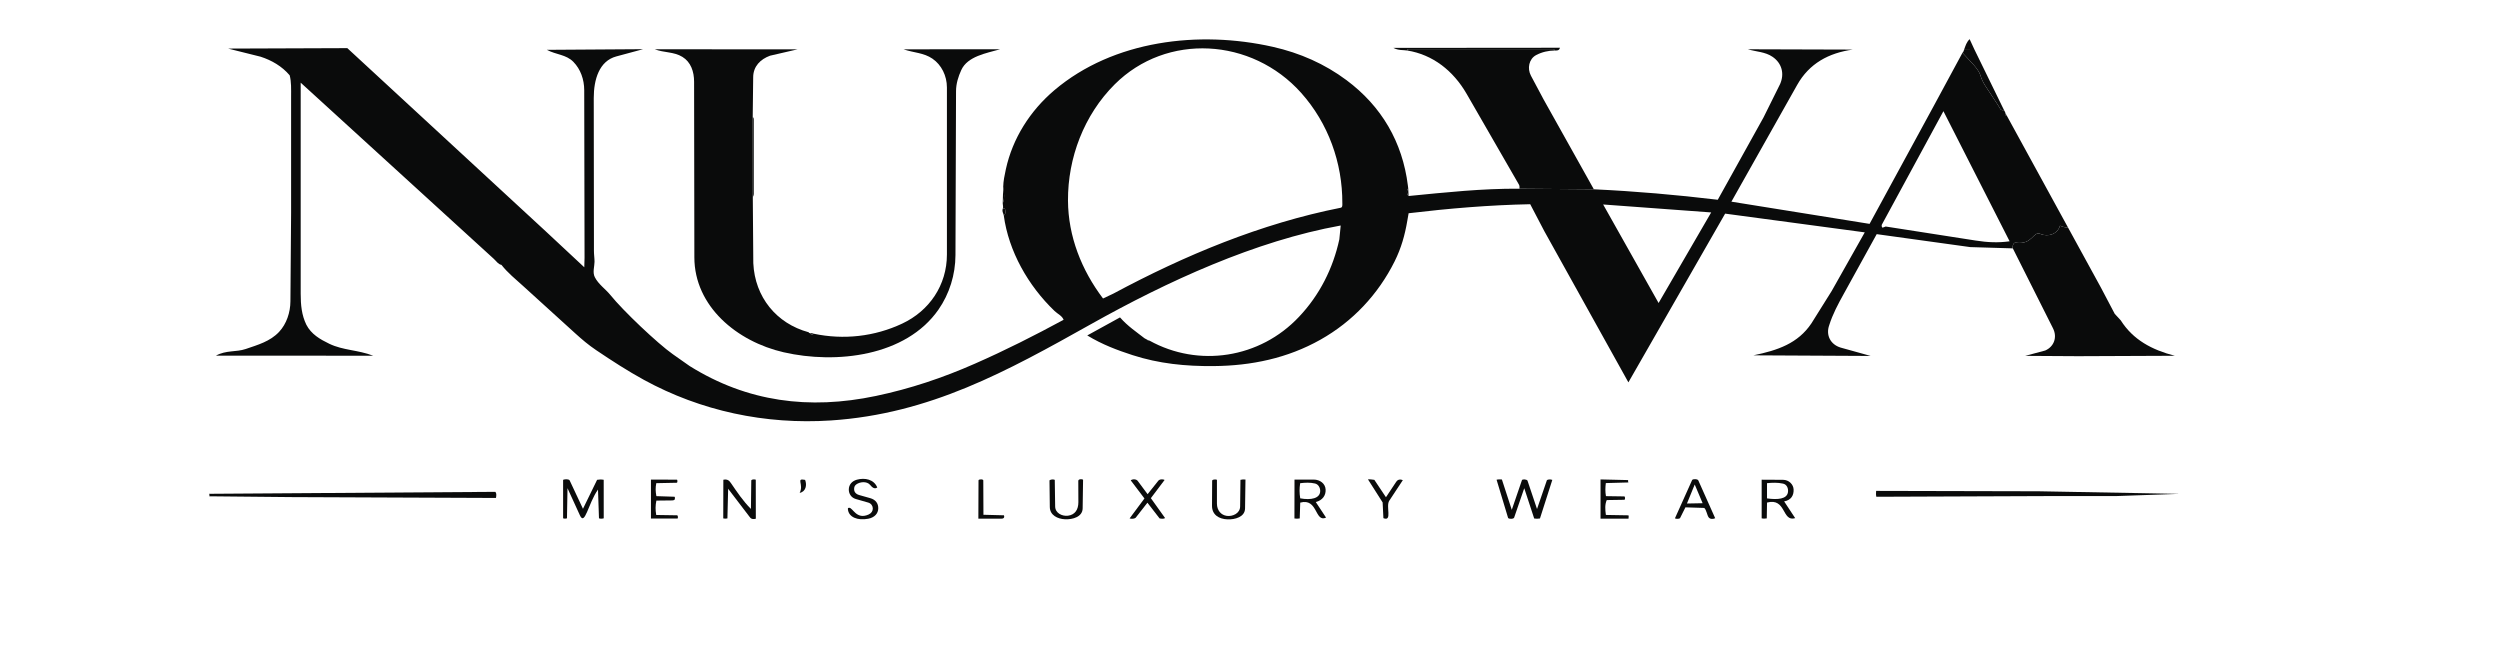
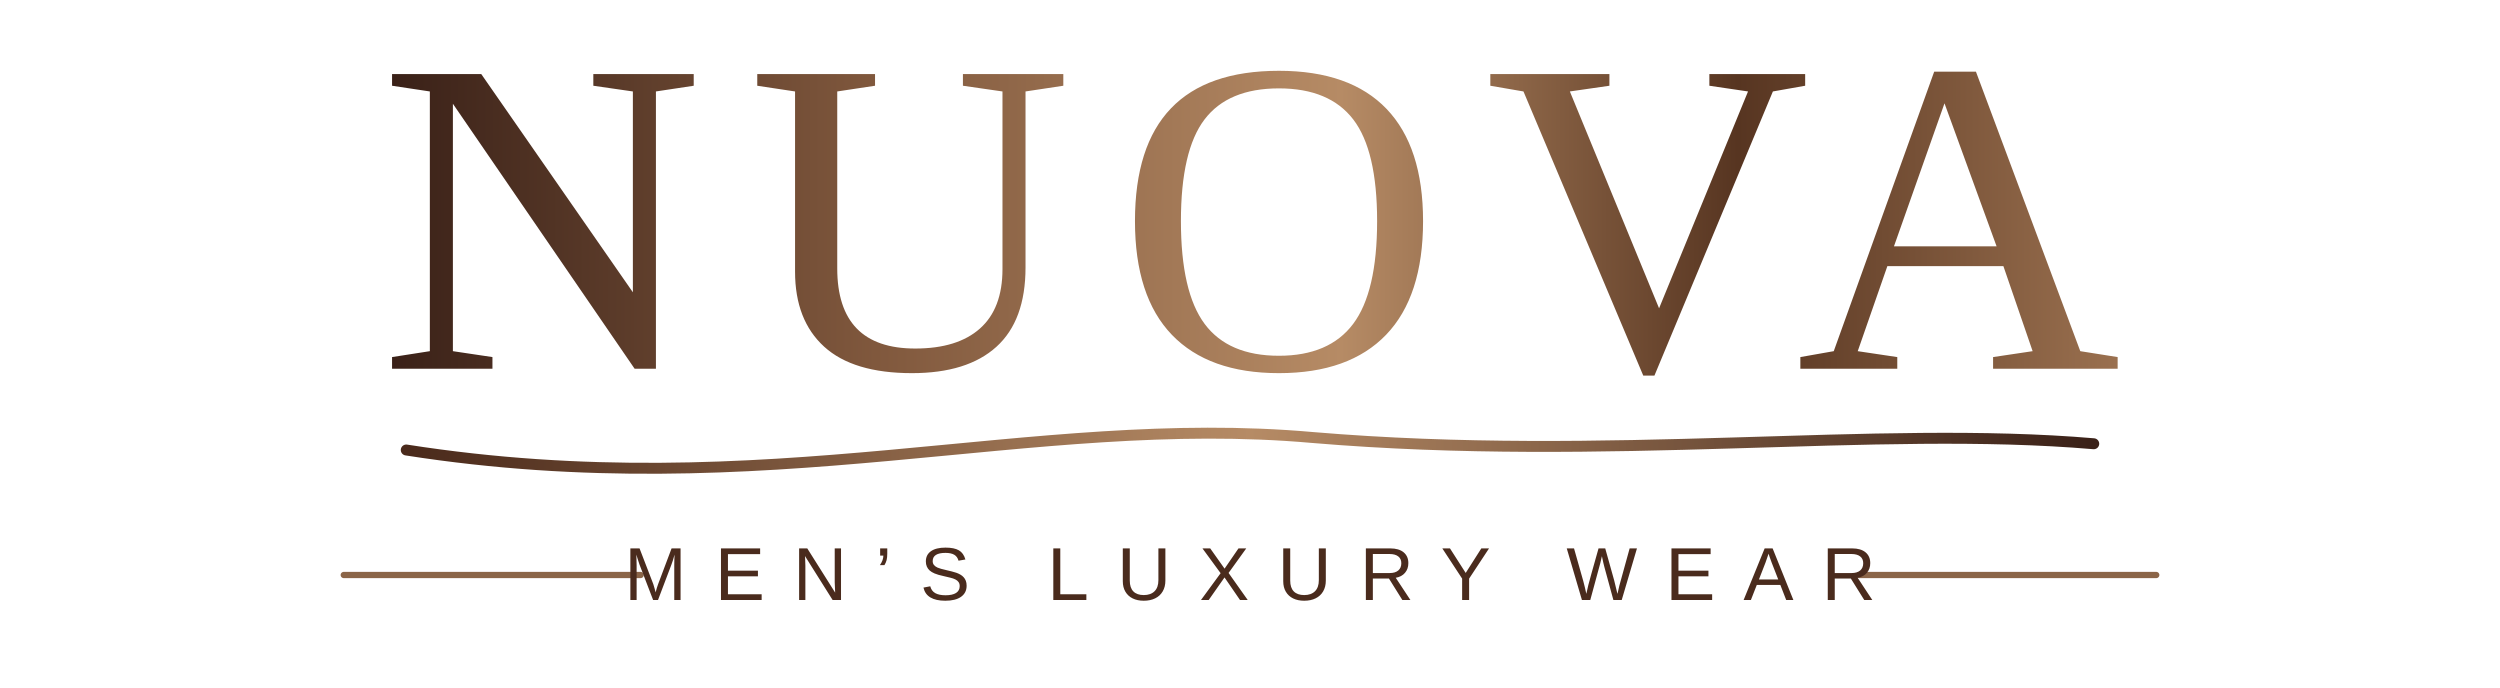
- <svg xmlns="http://www.w3.org/2000/svg" id="Layer_1" version="1.1" viewBox="0 0 841.89 225.45">
+ <svg xmlns="http://www.w3.org/2000/svg" viewBox="0 0 800 220" role="img" aria-labelledby="title desc">
  <defs>
-     <style>
-       .st0 {
-         fill: #0a0b0b;
-       }
-     </style>
+     <linearGradient id="word" x1="0" y1="0" x2="1" y2="0">
+       <stop offset="0" stop-color="#3A2118" />
+       <stop offset=".28" stop-color="#80583D" />
+       <stop offset=".55" stop-color="#B68B65" />
+       <stop offset=".78" stop-color="#573521" />
+       <stop offset="1" stop-color="#9A704F" />
+     </linearGradient>
+     <linearGradient id="line" x1="0" y1="0" x2="1" y2="0">
+       <stop offset="0" stop-color="#4A2A1B" />
+       <stop offset=".5" stop-color="#B68B65" />
+       <stop offset="1" stop-color="#3A2118" />
+     </linearGradient>
  </defs>
-   <g>
-     <path class="st0" d="M485.07-211.66c9.67,5.77,13.36,16.9,9.38,27.35-2.81,7.36-9.13,12.52-16.5,15.39-6.41,2.36-12.72,3.14-19.76,3.14l-88.31.02.02-99.72,80.29.06c7.39,0,14.08,1.44,20.61,4.29,13.48,5.32,19.11,21.3,11.34,33.54-3.2,5.02-8.35,7.53-13.41,10.31C474.86-215.97,479.95-214.71,485.07-211.66ZM462.39-235.8c.41-5.12-1.73-9.86-6.12-12.47-3.05-1.83-6.37-2.3-10.03-2.57l-52.32.05-.03,27.85,48.92.03C452.72-222.91,461.65-226.42,462.39-235.8ZM471.37-194c-.34-11.06-11.67-15.16-22.86-15.35l-54.62.02.02,31.51,55.19-.06C461.05-177.9,471.73-182.27,471.37-194Z" />
-     <path class="st0" d="M761.34-204.46l37.49,38.14-31.49.13-35.74-38.24h-38.8s-.04,37.81-.04,37.81l-23.76.03v-98.92s88.58.05,88.58.05c7.99,0,15.28,1.36,22.52,4.04,6.19,2.79,11.69,6.57,14.85,12.65,5.2,10.04,3.47,21.75-3.62,30.47-4.57,5.61-10.62,9.32-17.56,11.53L761.34-204.46ZM772.87-235.22c-.09-11.64-8.76-15.22-19.85-15.62l-60.29.03-.02,32.52,55.74-.03c4.51.05,8.79-.2,12.91-1.32C768.69-221.62,772.92-227.62,772.87-235.22Z" />
-     <g>
-       <path class="st0" d="M77.47-204.43l-.13,37.82-24.18.04-.01-51.74,82.83-.02c4.55,0,8.72-.28,12.78-1.49,7.64-2.28,11.76-8.98,11.23-16.73-.74-10.91-9.68-14.23-20.55-14.24l-77.1-.06-19.29-14.57,102.95-.06c8.9.42,16.92,1.76,24.6,5.69,13.93,7.12,18.88,23.76,10.83,37.17-3.92,6.3-9.38,11.02-16.25,14.01-5.58,2.63-11.41,3.43-17.95,4.08l38.17,38.21-32.18.12-7.55-8.06c-9.44-10.28-18.74-20.14-28.94-30.14L77.47-204.43Z" />
-       <path class="st0" d="M608.45-189.95l-66.88-.1-15.98,23.74-22.78-.09,44.75-64.84,23.29-32.95,15.2-.09,48.5,71.87,18.16,26.13-29,.12L608.45-189.95ZM600.8-201.99l-11.58-17.59-14.21-20.1-16.04,23.2-9.62,14.68L600.8-201.99Z" />
-       <path class="st0" d="M307.63-190l-66.48-.03-15.77,23.83-22.4-.11,13.71-20.04,53.34-77.87,15.09.14,66.62,97.76-28.87.16L307.63-190ZM300.06-201.85l-25.98-37.88-25.29,37.88h51.27Z" />
-     </g>
-   </g>
-   <g>
-     <path class="st0" d="M336.84,16.58c-4.73,1.35-11,2.37-13.12,7-1,2.19-1.76,4.56-1.77,7.12l-.19,55.21c-.02,6.59-2.04,13.07-5.73,18.36-10.97,15.76-34.47,18.41-52.13,14.36-15.69-3.6-30.05-15.43-30.07-31.98l-.09-59.12c0-3.44-1.1-6.63-3.93-8.37-2.89-1.79-6.26-1.36-9.32-2.57l48.07.03-9.25,2.14c-3.24,1.19-5.63,3.57-5.67,7.2l-.16,13.51.03,26.95.17,22.21c.53,11.39,7.76,20.32,18.64,23.26.11.33.49.34.74.31-.23.33.22.61.53.48.14-.06.24-.19.44-.3,10.04,2.12,20.45.99,29.8-3.41,9.13-4.29,15.05-12.93,15.05-23.26V29.47c0-3.97-1.84-7.64-4.87-9.71-2.97-2.03-6.21-1.95-9.74-3.15L336.84,16.58Z" />
-     <path class="st0" d="M536.74,63.75l-25.05-.2c-.01-.31.1-.9-.15-1.33l-17.64-30.61c-4.5-7.81-11.45-13.24-20.01-14.6-.04-.18.12-.47.5-.47h48.61c.38,0,.54.29.52.47-2.05.03-4.23.48-6.23,1.55-2.4,1.27-3.05,4.49-1.74,6.93l4.27,8.01L536.74,63.75Z" />
-     <path class="st0" d="M732.37,119.81l-32.6.14-17.78-.11,6.76-1.81c2.9-1.27,4.15-4.4,2.61-7.47l-13.53-26.92c-.26-.52.18-2.05.97-1.93,5.66.89,5.84-4.02,8.31-2.94,2.59,1.13,5.8.07,6.6-2.76,1.11.43,1.75.62,2.69.57l11.13,20.33,4.62,8.78,2.03,2.2C718.31,114.4,724.61,117.8,732.37,119.81Z" />
-     <path class="st0" d="M675.74,38.84c-.43.15-.67-.32-.36-.6-.08-.45-.33-.78-.51-1.15-1.25.23-1.37-.68-1.91-1.5l-2.47-3.78c-1.51-2.33-2.83-3.89-3.62-6.58-.28-.96-1.38-2.43-2.09-3.24l-3.9-4.22-9.73,18-21.56,39.62-46.53-7.48,22.14-39.3c4.07-7.25,10.65-10.79,18.74-11.91l-35.35-.11c2.88.87,5.84.83,8.35,2.56,3.11,2.14,4.04,5.66,2.53,9.13l-5.59,11.26-15.41,27.73c-13.97-1.67-27.83-2.88-41.73-3.52l-25.05-.2c-12.5-.1-24.99,1.25-37.34,2.46-.74-.67-.7-2-.12-2.56l-.12-.98c-1.82-14.65-8.87-26.7-20.7-35.5-7.29-5.43-15.6-9.13-24.79-11.2-24.84-5.6-53.64-2.23-73.52,14.58-8.21,6.95-14.1,16.25-16.37,26.63-.47,2.15-.84,3.97-.89,5.89.25,1.86.58,3.9-.17,5.61,0,.47.24,1.27.06,1.7l.69.11c.2.75.36,1.77-.39,2.29,1.63,12.02,8.2,23.62,17.1,32.15,1.08,1.03,2.52,1.59,3.05,2.96-9.74,5.27-19.54,10.24-29.88,14.78-10.9,4.8-21.73,8.43-33.38,10.88-22.41,4.7-43.25,2.04-62.67-10.08l-5.66-3.98c-5.15-3.62-16.76-14.64-21.01-19.91-1.67-2.06-4.04-3.61-5.28-6.05-.82-1.61-.09-3.68-.09-5.17,0-1.23-.2-2.44-.2-3.72v-2.77s-.06-48.68-.06-48.68c0-6.22,1.83-12.44,7.59-13.99l9.05-2.44-32.43.22c3.11,1.68,6.47,1.54,8.93,4.05,2.41,2.46,3.64,5.91,3.65,9.54l.11,56.47-.09,3.17-2.14-2q-5.24-4.93-10.86-10.13L116.96,16.21l-40.16.15,10.94,2.73c3.74,1.21,7.2,3.2,9.81,6.27.59,2.19.48,4.76.48,7.15v39.14s-.23,29.81-.23,29.81c-.02,3.77-1.31,7.63-3.82,10.31-3.04,3.23-7.16,4.36-11.24,5.76-3.25,1.11-6.56.32-10.03,2.24l52.97.02c-5.18-1.99-10.09-1.77-14.78-4.02-3.13-1.51-6.1-3.23-7.74-6.42-1.58-3.26-1.9-6.64-1.9-10.42V27.84s65,59.3,65,59.3c1.01.92,1.47,1.84,2.61,2.06,2.09,2.67,4.74,4.8,7.4,7.21l17.42,15.82c2.35,2.13,4.44,3.91,7.08,5.69,5.36,3.61,10.61,7.01,16.09,10.01,19.13,10.46,40.84,15.12,62.96,13.66,33.31-2.2,59.18-16.51,87.58-32.43,25.72-14.42,55.34-28.04,84.09-33.22l-.46,4.66c-2.11,9.74-6.63,18.76-13.6,26.11-13.15,13.97-33.81,17.15-50.37,7.98-.2.25-.56.01-.59-.21l-1.04-.56c-2.74-2.15-5.63-4.04-8.26-7.03l-11.03,6.07c5.05,3.08,10.16,4.98,15.25,6.63,8.82,2.86,17.82,3.78,27.34,3.69,12.68-.11,24.84-2.64,35.92-8.88,10.89-6.12,19.45-15.26,25-26.38,2.24-4.49,3.46-8.94,4.26-13.63l.45-2.58c13.6-1.62,27.27-2.77,40.95-3.04l4.73,9.04,28.33,50.95,32.58-56.82,47.02,6.31-11.13,19.73-6.85,10.94c-4.54,6.74-11.31,9.05-19.52,10.74l39.5.21-10.13-2.82c-3.42-1.04-5.04-4.19-3.84-7.54,1.18-3.76,2.99-7.1,4.92-10.59l11.07-20.07,31.49,4.36,14.35.43c-.26-.52.18-2.05.97-1.93,5.66.89,5.84-4.02,8.31-2.94,2.59,1.13,5.8.07,6.6-2.76,1.11.43,1.75.62,2.69.57L675.74,38.84ZM451.53,69.95c-26.89,5.33-52.52,16.01-76.61,28.93l-3.47,1.64c-7.26-9.6-11.73-20.95-11.8-32.96-.08-14.37,5.38-28.84,15.75-39.17,17.47-17.4,46.15-15.7,62.76,2.87,9.14,10.22,13.94,23.56,13.88,37.21C452.04,68.82,452.16,69.82,451.53,69.95ZM558.54,102.04l-18.67-33.18,36.38,2.68L558.54,102.04ZM665.3,81l-30.27-4.72-1.03.38c-.17.06-.46-.48-.29-.99l20.75-38.23,22.29,43.82C672.85,81.8,669.28,81.63,665.3,81Z" />
-     <path class="st0" d="M712.48,167.06l-20.45-.01-60.15.24c-.16-.57-.16-1.21-.08-1.98l54.8.13,47.32.87L712.48,167.06Z" />
-     <path class="st0" d="M167.02,167.69l-68.96-.29-27.6-.27c.12-.25.12-.56-.05-.84l96.42-.66C167.25,166.19,167.16,166.86,167.02,167.69Z" />
-     <path class="st0" d="M520.93,161.71c.26-.27,1.17-.37,1.82-.1l-4.16,12.99c-.76.11-1.25.12-1.94.01l-3.35-10.2-3.4,9.89c-.17.51-1.77.55-2.04.12l-3.88-12.87c.6-.15,1.12-.11,1.79-.09l3.33,10.23,3.42-9.98c.15-.43,1.6-.32,1.87.14l3.21,9.57L520.93,161.71Z" />
-     <path class="st0" d="M201.71,174.55l-.33-9.69c-3.36,4.76-4.39,12.38-6.09,8.68l-4.18-9.14-.18,10.14c-.45.15-.86.16-1.3,0v-12.96c.68-.27,1.93-.27,2.2.19l4.49,9.57,4.76-9.76c.76-.13,1.35-.16,2.22-.01l.01,12.98C202.83,174.69,202.23,174.74,201.71,174.55Z" />
-     <path class="st0" d="M254.53,174.68c-1.41.34-1.76-.17-2.22-.78l-7.1-9.3-.25,9.98c-.42.11-.97.1-1.4,0l.03-13.02c1.4-.29,1.99.29,2.56,1.13,2.13,3.1,4.05,6.01,6.73,8.69l.12-9.63c.14-.22.71-.44,1.51-.22L254.53,174.68Z" />
-     <path class="st0" d="M446.56,174.31c-3.85,1.76-2.71-6.71-8.7-5.05l-.17,5.33c-.66.12-1.25.09-1.78.01l.02-13.1h6.48c2.16.02,3.89,1.38,4,3.34s-1,3.62-3.31,4.23L446.56,174.31ZM444.59,165.34c.01-1.03-.59-2.26-1.76-2.52-1.65-.38-3.24-.31-4.99-.1-.28,1.81-.27,3.32.02,5.1C441.49,168.49,444.56,167.85,444.59,165.34Z" />
-     <path class="st0" d="M604.54,174.49c-4.54,1.38-2.95-6.97-9.48-5.25l-.09,5.33c-.58.1-1.09.12-1.72-.02v-13.01s7.2.04,7.2.04c2.01.01,3.51,1.59,3.56,3.28.07,1.96-.82,3.56-3.19,3.99L604.54,174.49ZM602.11,165.73c.17-1.16-.29-2.57-1.67-2.87-1.77-.39-3.55-.33-5.39-.15v5.13C598.6,168.33,601.77,168.11,602.11,165.73Z" />
-     <path class="st0" d="M363.12,161.93c0-.63,1.32-.71,1.61-.34l-.14,9.62c-.05,2.85-3.36,3.77-5.91,3.66s-5.11-1.37-5.15-4.11l-.11-9c.55-.38,1.3-.37,1.78-.17l.13,8.95c.03,2.31,2.41,3.36,4.31,3.13,2.35-.29,3.52-2.04,3.51-4.56L363.12,161.93Z" />
-     <path class="st0" d="M417.73,161.59c.52-.14.97-.15,1.69-.11l-.14,9.76c-.05,2.87-3.41,3.76-5.91,3.66-2.88-.11-5.24-1.53-5.22-4.6l.05-8.5c.17-.3.93-.45,1.61-.24v8.06c.02,2.24,1.35,3.82,3.3,4.1s4.48-.81,4.51-3.16L417.73,161.59Z" />
-     <path class="st0" d="M292.42,174.68c-3.63.71-6.63-.53-6.88-3.15-.04-.4.02-.51.42-.53,1.25-.05,2.44,4.12,6.54,2.27.95-.43,1.44-1.18,1.42-2.06,0-.81-.55-1.68-1.52-1.96l-4.19-1.2c-1.57-.45-2.39-1.81-2.37-3.22.02-1.6,1.03-2.82,2.72-3.29,2.64-.73,5.75-.15,6.87,2.63-1.01.69-1.78-.13-2.45-.91-1.08-1.26-3.38-1.03-4.59-.15-.77.55-.87,1.43-.69,2.17.14.58.68,1.15,1.54,1.4l3.83,1.08c1.81.52,2.72,1.77,2.69,3.45S294.56,174.26,292.42,174.68Z" />
-     <path class="st0" d="M573.91,171.05l-6.33-.2-1.83,3.66c-.32.24-1.21.3-1.71.05l5.79-12.89c.21-.46,1.86-.39,2.08.1l5.69,12.74c-.66.34-1.7.38-2.2-.29C574.85,173.48,574.65,171.66,573.91,171.05ZM573.37,169.46l-2.66-6.3-2.62,6.4L573.37,169.46Z" />
-     <path class="st0" d="M392.35,174.46c-.43.33-1.31.25-1.86.11l-4.09-5.28-3.97,5.08c-.41.34-1.38.45-2.03.21l5-6.72-4.62-6.1c.62-.51,1.88-.45,2.34.17l3.34,4.49,3.61-4.53c.47-.59,1.65-.55,2.12-.27l-4.63,6.14L392.35,174.46Z" />
-     <path class="st0" d="M547.04,168.31l-5.96.09c-.66,1.52-.55,3.17-.29,5.01l7.62.13c.05.22.11.55,0,1.13h-9.42s0-13.22,0-13.22l9.29.22c-.07.21-.01.57.09.8l-7.6.21c-.18,1.53-.23,2.8.04,4.4l6.2.09C547.23,167.2,547.39,168.07,547.04,168.31Z" />
-     <path class="st0" d="M227.17,167.28c.16.05.14.89,0,.99-.13.11-.32.24-.74.25l-5.39.06c-.34,1.66-.36,3.14-.05,4.84l7.08.11c.19.11.33.75.12,1.08h-8.98s0-13.11,0-13.11l8.72.03c.26,0,.27,1.04-.03,1.04l-6.89.14c-.31,1.51-.27,2.78.03,4.37L227.17,167.28Z" />
-     <path class="st0" d="M674.87,37.09c-1.25.23-1.37-.68-1.91-1.5l-2.47-3.78c-1.51-2.33-2.83-3.89-3.62-6.58-.28-.96-1.38-2.43-2.09-3.24l-3.9-4.22c.31-.19.46-.85.6-1.23l3.33-.05L674.87,37.09Z" />
-     <path class="st0" d="M472.41,161.7l-4.56,6.91c-1.26,1.89,1.14,7.16-1.98,5.88l-.26-5.29-4.94-7.77c.64-.06,1.38.05,2.15.16l3.91,5.86,3.44-5.19C470.56,161.68,471.25,161.2,472.41,161.7Z" />
-     <path class="st0" d="M338.08,173.53c.31.81-.21,1.17-.83,1.13h-7.78s.05-12.88.05-12.88c0-.45,1.6-.48,1.61,0l.05,11.57L338.08,173.53Z" />
-     <path class="st0" d="M523.52,17.01c.02-.18-.14-.47-.52-.47h-48.61c-.38,0-.55.29-.5.47-1.44-.22-2.98.02-4.64-.88l56.07-.05C525.06,17.14,524.26,17.01,523.52,17.01Z" />
-     <path class="st0" d="M253.83,40.23v25.06c0,.46-.19.78-.32,1.13l-.03-26.95C253.64,39.45,253.83,39.76,253.83,40.23Z" />
-     <path class="st0" d="M271.12,161.6c.71,1.8.22,3.96-1.83,4.4C270.8,163.04,267.86,160.94,271.12,161.6Z" />
-     <path class="st0" d="M664.81,16.49l-3.33.05c.41-1.11.78-2.41,1.81-3.35L664.81,16.49Z" />
-     <path class="st0" d="M337.67,68.48l.17-5.61C338.09,64.73,338.42,66.77,337.67,68.48Z" />
-     <path class="st0" d="M338.03,72.58c-.09-.69-.73-1.44-.3-2.4l.69.11C338.62,71.04,338.78,72.06,338.03,72.58Z" />
-     <path class="st0" d="M474.35,66.01c-.74-.67-.7-2-.12-2.56L474.35,66.01Z" />
-     <path class="st0" d="M274.03,112.38c-.2.11-.3.24-.44.3-.31.13-.76-.15-.53-.48C273.47,112.16,273.68,112.31,274.03,112.38Z" />
-     <path class="st0" d="M387.06,114.69c-.2.25-.56.01-.59-.21L387.06,114.69Z" />
-     <path class="st0" d="M675.74,38.84c-.43.15-.67-.32-.36-.6L675.74,38.84Z" />
-   </g>
+   <text x="400" y="118" text-anchor="middle" font-family="Bodoni MT, Didot, 'Times New Roman', Georgia, serif" font-size="144" font-weight="400" letter-spacing="14" fill="url(#word)">NUOVA</text>
+   <path d="M 130 144 C 245 162 330 132 420 140 C 515 148 600 136 670 142" fill="none" stroke="url(#line)" stroke-width="3.5" stroke-linecap="round" />
+   <path d="M 110 184 H 205 M 595 184 H 690" stroke="#8B6548" stroke-width="2" stroke-linecap="round" />
+   <text x="400" y="192" text-anchor="middle" font-family="'Helvetica Neue', Arial, Helvetica, sans-serif" font-size="24" font-weight="500" letter-spacing="9" fill="#4A2B1D">MEN’S LUXURY WEAR</text>
</svg>
